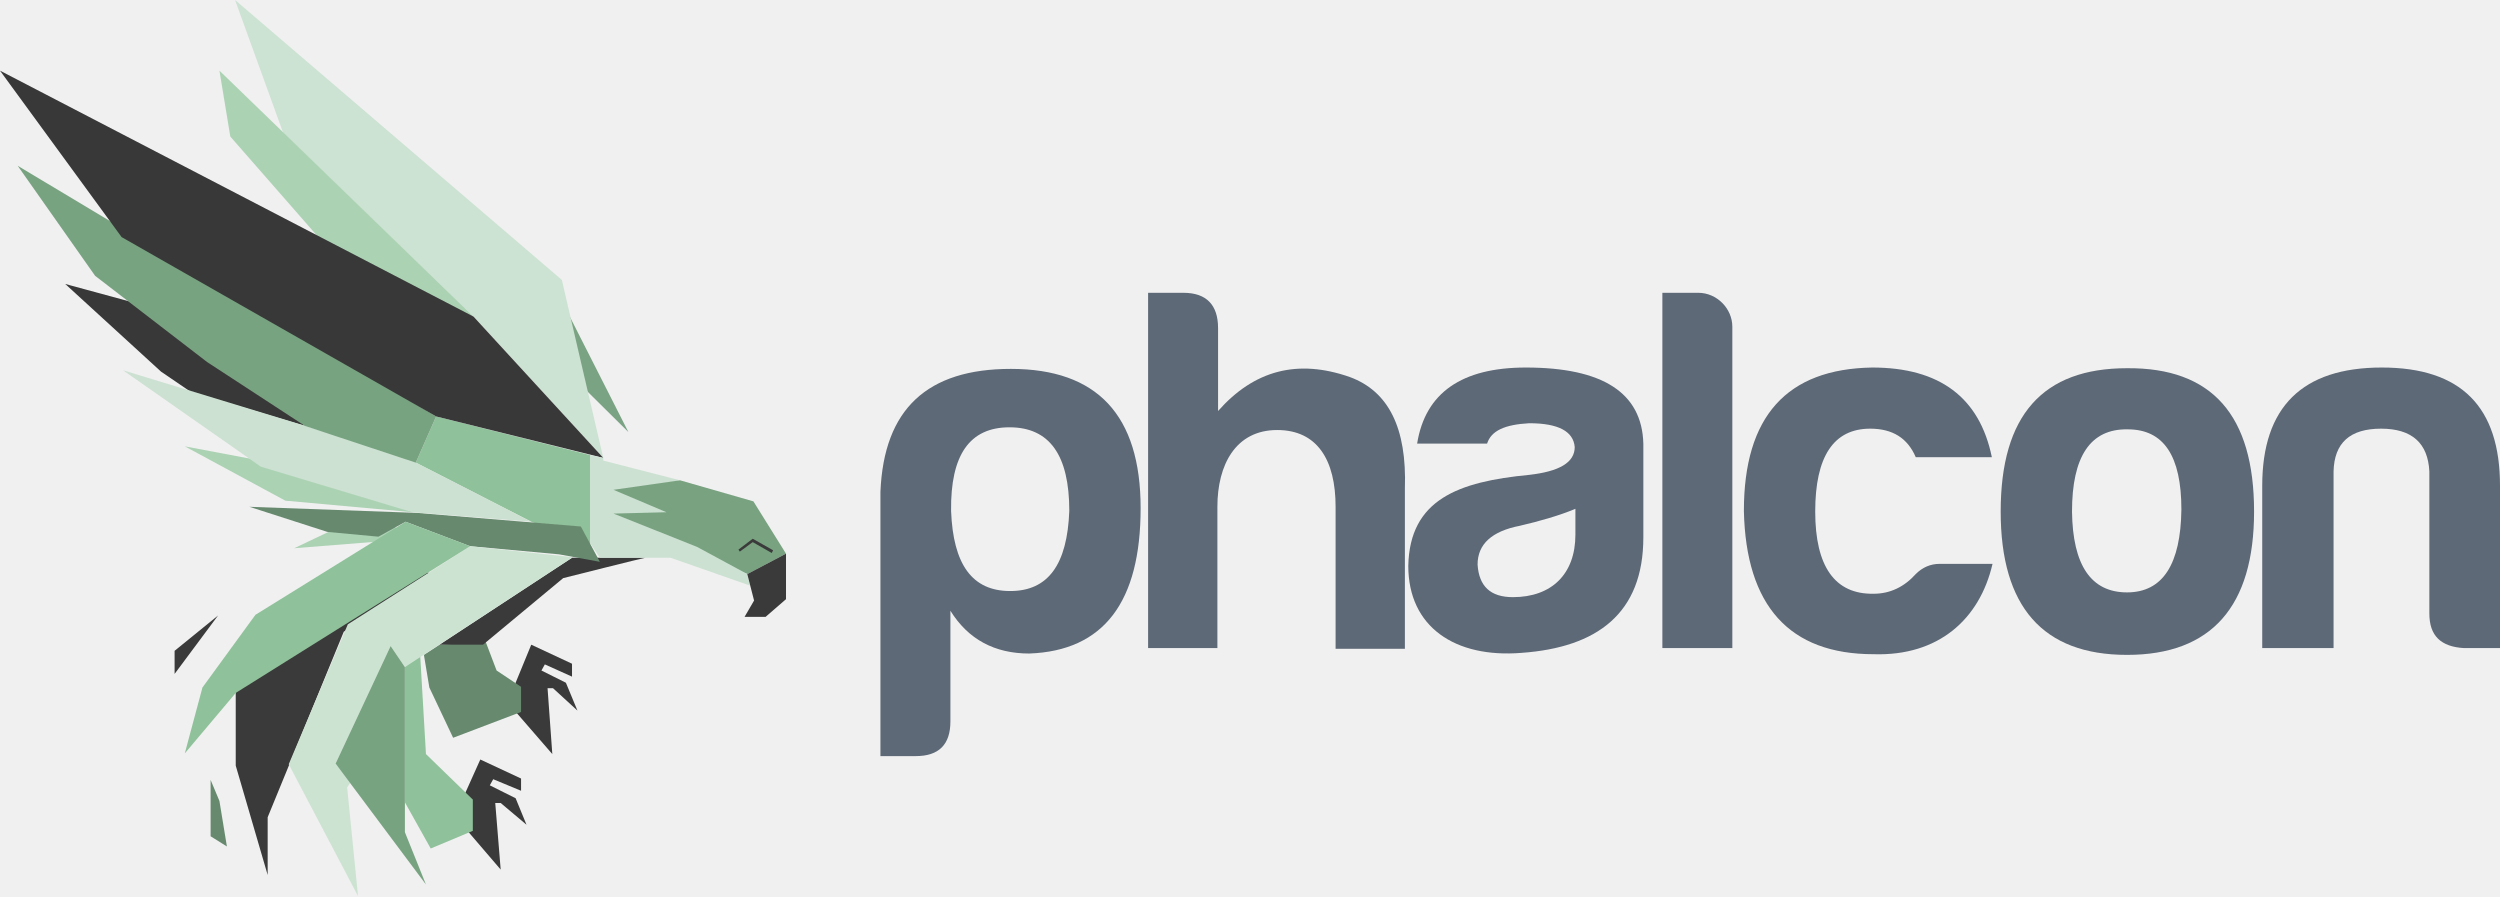
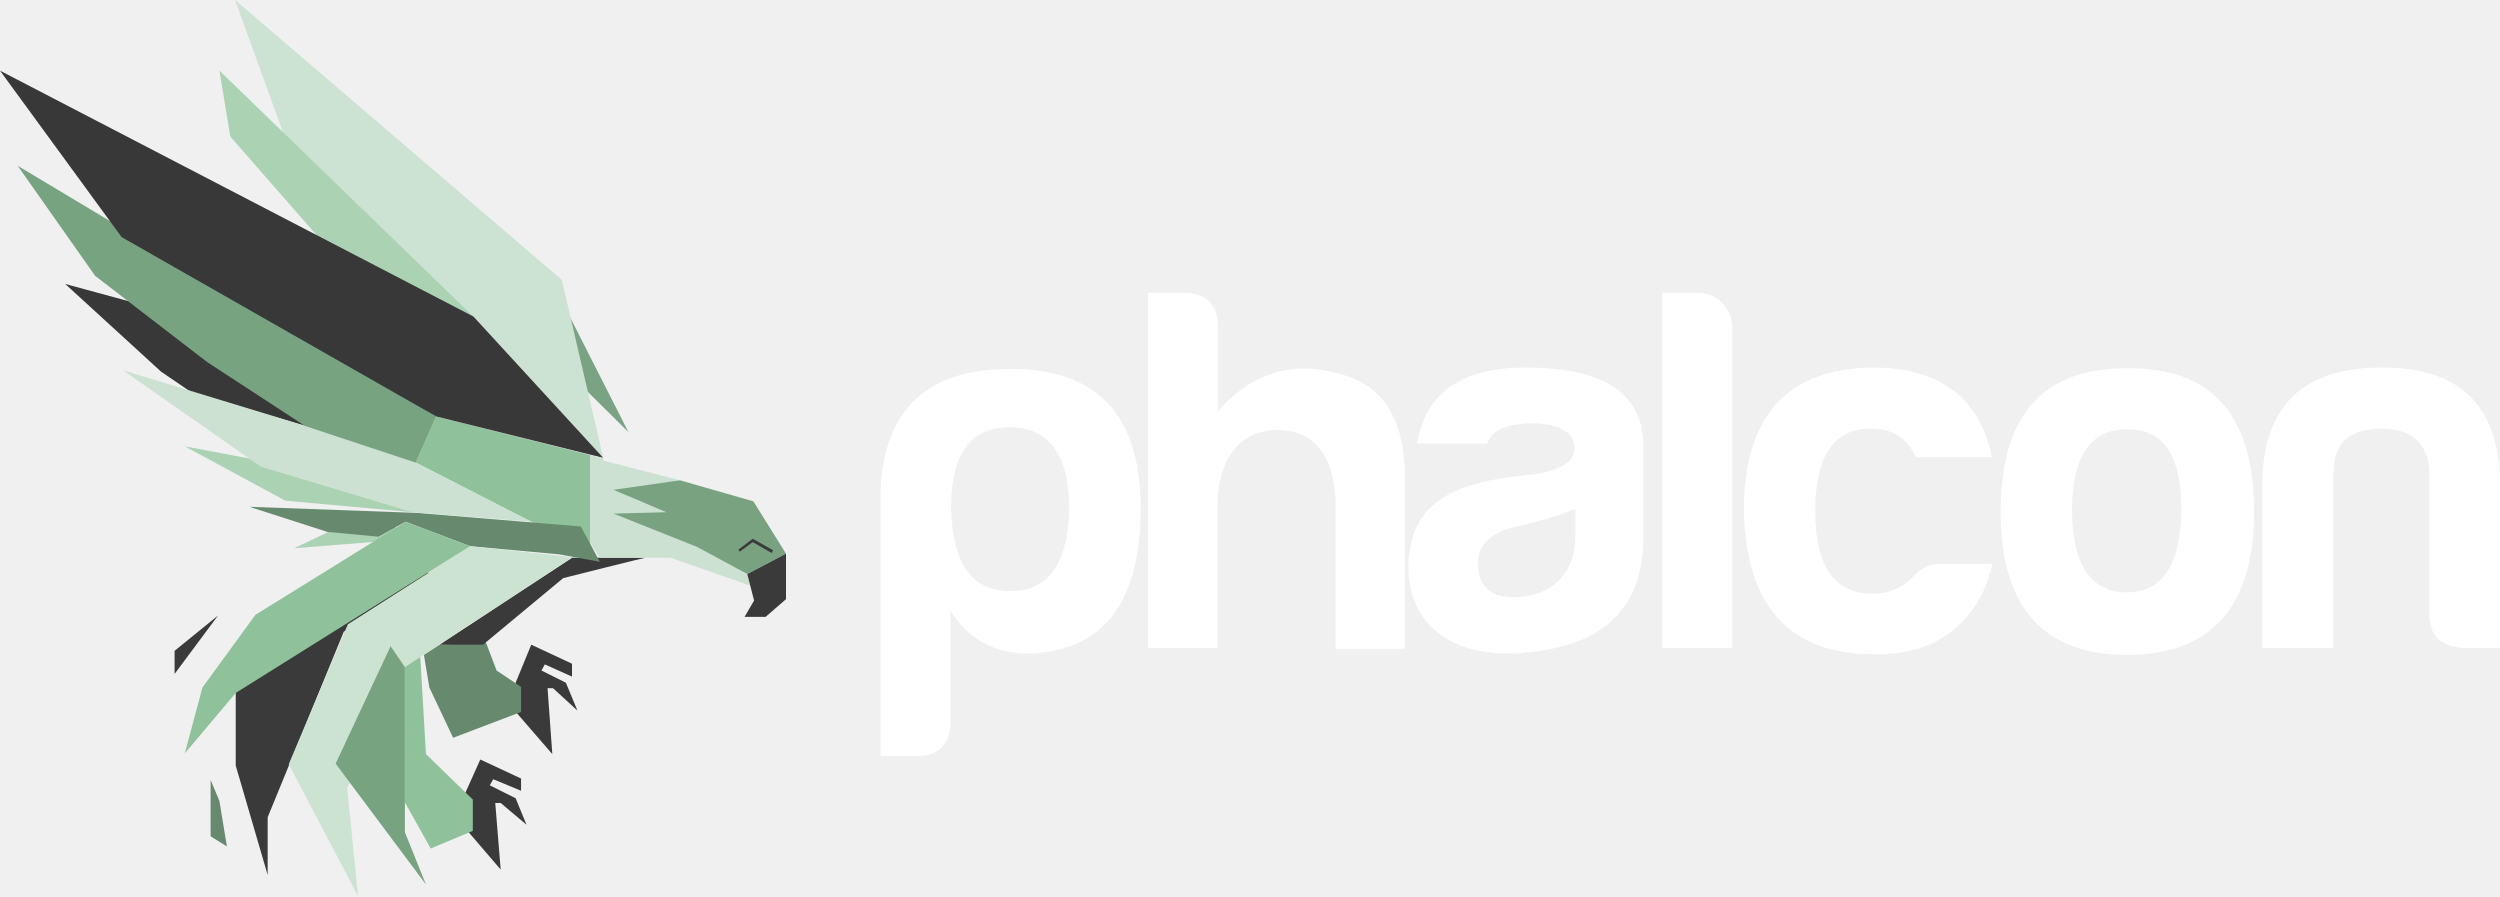
- <svg xmlns="http://www.w3.org/2000/svg" version="1.1" id="Layer_1" x="0px" y="0px" viewBox="0 0 368 132" style="enable-background:new 0 0 368 132;" xml:space="preserve">
-   <style type="text/css">
- 	.st0{fill:#78A381;}
- 	.st1{fill:#ACD2B4;}
- 	.st2{fill:#3A3A3A;}
- 	.st3{fill:#8FC19A;}
- 	.st4{fill:#678A6F;}
- 	.st5{fill:#79A281;}
- 	.st6{fill:#7AA383;}
- 	.st7{fill:#CCE2D2;}
- 	.st8{fill:#393839;}
- 	.st9{fill:#CCE1D1;}
- 	.st10{fill:#CDE3D2;}
- 	.st11{fill:#5e6977}
- </style>
-   <g>
-     <g>
-       <path class="st11" d="M139.9,106.2c0,3.4-1.7,5.1-5.1,5.1h-5.2V72.4c0.5-12.2,6.9-18.1,19.2-18.1c12.7,0,19.1,6.8,19.1,20.5    c0,13.8-5.4,21-16.4,21.4c-5.1,0-9-2.1-11.6-6.3V106.2z M148.7,87c5.6,0,8.4-3.9,8.7-11.8c0-8.2-2.9-12.3-8.8-12.3    c-5.9,0-8.7,4.1-8.6,12.3C140.3,83.1,143.1,87,148.7,87z" />
-       <path class="st11" d="M188,63.3c-6.1,0-8.8,5.1-8.8,11.3v20.8H169V43.1h5.2c3.4,0,5.1,1.8,5.1,5.2v12.2c5.3-6,11.7-7.7,19.4-5    c5.7,2.1,8.4,7.5,8.1,16.4v23.6h-10.2V74.6C196.6,67.7,193.9,63.3,188,63.3z" />
-       <path class="st11" d="M218.9,65.3h-10.3c1.2-7.5,6.6-11.2,16-11.2c11.3,0,17.1,3.7,17.3,11.2v13.8c0,11.2-6.8,16.2-17.9,17    c-9.8,0.8-16.7-3.8-16.7-12.8c0.2-9.8,7.4-12.4,17.8-13.4c4.4-0.5,6.7-1.8,6.7-4.1c-0.2-2.3-2.4-3.5-6.7-3.5    C221.5,62.5,219.5,63.4,218.9,65.3z M231.9,78.7v-3.8c-2.4,1-5.2,1.8-8.2,2.5c-4.1,0.8-6.2,2.7-6.2,5.7c0.2,3.2,1.9,4.8,5.2,4.8    C228.4,87.9,231.9,84.5,231.9,78.7z" />
-       <path class="st11" d="M255,48.1v47.3h-10.3V43.1h5.3C252.7,43.1,255,45.4,255,48.1z" />
-       <path class="st11" d="M275.8,96.3c-12.4,0-18.8-7.1-19.1-21.1c0-13.9,6.3-20.9,18.9-21.1c9.9,0,15.8,4.4,17.6,13.2H282    c-1.2-2.8-3.4-4.2-6.7-4.2c-5.4,0-8.1,4.1-8.1,12.2s2.9,12.2,8.6,12.1c2.4,0,4.5-1,6.2-2.9c1-1,2.2-1.5,3.5-1.5h7.8    C291.4,91.2,285.3,96.6,275.8,96.3z" />
-       <path class="st11" d="M331.8,75.3c0,14-6.3,21.1-18.7,21.1c-12.4,0-18.6-7.1-18.6-21.1c0-14.2,6.2-21.1,18.6-21.1    C325.6,54.1,331.8,61.1,331.8,75.3z M305,75.3c0.1,7.9,2.8,11.9,8.1,11.9c5.3,0,7.9-4.2,8-12.2c0-7.9-2.6-11.8-7.9-11.8    C307.7,63.1,305,67.2,305,75.3z" />
-       <path class="st11" d="M362.7,95.4c-3.4-0.2-5.1-1.8-5.1-5.1V69.4c-0.2-4.2-2.6-6.3-7.1-6.3c-4.6,0-6.9,2.1-7,6.3v26H333V71.5    c0-11.6,5.9-17.4,17.6-17.4c11.7,0,17.4,5.8,17.4,17.4v23.9H362.7z" />
-     </g>
-     <g>
-       <g>
-         <polygon class="st1" points="49.4,77.8 43.3,80.7 55.9,79.7 58.3,77.8 57.6,76.6    " />
+ <svg xmlns="http://www.w3.org/2000/svg" width="368px" height="132px" viewBox="0 0 368 132" version="1.1">
+   <g id="Page-1" stroke="none" stroke-width="1" fill="none" fill-rule="evenodd">
+     <g id="phalcon-logo-transparent-black" fill-rule="nonzero">
+       <g id="Group" transform="translate(129, 43)" fill="#FFFFFF">
+         <path d="M10.9,63.2 C10.9,66.6 9.2,68.3 5.8,68.3 L0.6,68.3 L0.6,29.4 C1.1,17.2 7.5,11.3 19.8,11.3 C32.5,11.3 38.9,18.1 38.9,31.8 C38.9,45.6 33.5,52.8 22.5,53.2 C17.4,53.2 13.5,51.1 10.9,46.9 L10.9,63.2 Z M19.7,44 C25.3,44 28.1,40.1 28.4,32.2 C28.4,24 25.5,19.9 19.6,19.9 C13.7,19.9 10.9,24 11,32.2 C11.3,40.1 14.1,44 19.7,44 Z" id="Shape" />
+         <path d="M59,20.3 C52.9,20.3 50.2,25.4 50.2,31.6 L50.2,52.4 L40,52.4 L40,0.1 L45.2,0.1 C48.6,0.1 50.3,1.9 50.3,5.3 L50.3,17.5 C55.6,11.5 62,9.8 69.7,12.5 C75.4,14.6 78.1,20 77.8,28.9 L77.8,52.5 L67.6,52.5 L67.6,31.6 C67.6,24.7 64.9,20.3 59,20.3 Z" id="Path" />
+         <path d="M89.9,22.3 L79.6,22.3 C80.8,14.8 86.2,11.1 95.6,11.1 C106.9,11.1 112.7,14.8 112.9,22.3 L112.9,36.1 C112.9,47.3 106.1,52.3 95,53.1 C85.2,53.9 78.3,49.3 78.3,40.3 C78.5,30.5 85.7,27.9 96.1,26.9 C100.5,26.4 102.8,25.1 102.8,22.8 C102.6,20.5 100.4,19.3 96.1,19.3 C92.5,19.5 90.5,20.4 89.9,22.3 Z M102.9,35.7 L102.9,31.9 C100.5,32.9 97.7,33.7 94.7,34.4 C90.6,35.2 88.5,37.1 88.5,40.1 C88.7,43.3 90.4,44.9 93.7,44.9 C99.4,44.9 102.9,41.5 102.9,35.7 Z" id="Shape" />
+         <path d="M126,5.1 L126,52.4 L115.7,52.4 L115.7,0.1 L121,0.1 C123.7,0.1 126,2.4 126,5.1 Z" id="Path" />
+         <path d="M146.8,53.3 C134.4,53.3 128,46.2 127.7,32.2 C127.7,18.3 134,11.3 146.6,11.1 C156.5,11.1 162.4,15.5 164.2,24.3 L153,24.3 C151.8,21.5 149.6,20.1 146.3,20.1 C140.9,20.1 138.2,24.2 138.2,32.3 C138.2,40.4 141.1,44.5 146.8,44.4 C149.2,44.4 151.3,43.4 153,41.5 C154,40.5 155.2,40 156.5,40 L164.3,40 C162.4,48.2 156.3,53.6 146.8,53.3 Z" id="Path" />
+         <path d="M202.8,32.3 C202.8,46.3 196.5,53.4 184.1,53.4 C171.7,53.4 165.5,46.3 165.5,32.3 C165.5,18.1 171.7,11.2 184.1,11.2 C196.6,11.1 202.8,18.1 202.8,32.3 Z M176,32.3 C176.1,40.2 178.8,44.2 184.1,44.2 C189.4,44.2 192,40 192.1,32 C192.1,24.1 189.5,20.2 184.2,20.2 C178.7,20.1 176,24.2 176,32.3 Z" id="Shape" />
+         <path d="M233.7,52.4 C230.3,52.2 228.6,50.6 228.6,47.3 L228.6,26.4 C228.4,22.2 226,20.1 221.5,20.1 C216.9,20.1 214.6,22.2 214.5,26.4 L214.5,52.4 L204,52.4 L204,28.5 C204,16.9 209.9,11.1 221.6,11.1 C233.3,11.1 239,16.9 239,28.5 L239,52.4 L233.7,52.4 Z" id="Path" />
      </g>
-       <g>
-         <polygon class="st2" points="68.5,116.7 70.7,111.8 76.7,114.6 76.7,116.4 72.6,114.7 72.1,115.6 75.9,117.5 77.5,121.4      73.7,118.2 72.9,118.2 73.7,128 68.9,122.4    " />
-       </g>
-       <g>
-         <polygon class="st3" points="61.8,95.6 62.7,111 69.6,117.7 69.6,122.3 63.4,124.9 59.6,118.1 59.6,98.2 61.2,95.1    " />
-       </g>
-       <g>
-         <polygon class="st2" points="75.9,100.5 78.2,94.9 84.2,97.7 84.2,99.6 80.2,97.8 79.7,98.7 83.3,100.5 85,104.6 81.4,101.3      80.6,101.3 81.3,111 76.1,105    " />
-       </g>
-       <g>
-         <polygon class="st4" points="71.5,94.5 73.1,98.7 76.7,101.1 76.7,104.8 66.7,108.6 63.2,101.2 62.4,96.4 64.7,94.9    " />
-       </g>
-       <g>
-         <polygon class="st2" points="34.7,100.5 34.7,112.7 39.4,128.8 39.4,120.3 50.6,93 63.4,84.4 53.5,81.8    " />
-       </g>
-       <g>
-         <path class="st2" d="M95,82.1c-0.2,0-12.1,3-12.1,3l-11.8,9.8h-6.4l19.5-12.8H95z" />
-       </g>
-       <g>
-         <polygon class="st5" points="100.1,70.7 110.9,73.8 115.7,81.5 110,84.5 88.8,75.8 88.3,69.9    " />
-       </g>
-       <g>
-         <polygon class="st2" points="113.6,81.4 110.8,79.8 108.9,81.2 108.7,80.9 110.8,79.3 113.8,81    " />
-       </g>
-       <g>
-         <polygon class="st3" points="64.2,61.3 86.9,67 86.9,80.1 78.2,76.8 61.2,68.1    " />
-       </g>
-       <g>
-         <polygon class="st6" points="82.6,44.1 92.5,63.6 82.3,53.5    " />
-       </g>
-       <g>
-         <polygon class="st7" points="88.8,67.4 82.7,41.2 34.6,0 41.7,19.6 69.7,46.6    " />
-       </g>
-       <g>
-         <polygon class="st1" points="32.3,10.4 33.9,20.1 51.4,40.1 69.7,46.6    " />
-       </g>
-       <g>
-         <polygon class="st8" points="9.6,41.8 29.1,47.1 44.9,62.7 28.1,57.7 23.7,54.7    " />
-       </g>
-       <g>
-         <polygon class="st1" points="27.2,65.7 61.1,72.1 60.7,75.4 42,73.7    " />
-       </g>
-       <g>
-         <polygon class="st4" points="36.7,74.6 61.4,75.5 85.5,77.5 88.3,82.7 82.3,81.6 69.2,80.4 59.7,76.8 55.7,79 48.2,78.3    " />
-       </g>
-       <g>
-         <polygon class="st9" points="18.1,54.5 59.1,67 78.2,76.8 60.7,75.4 38.4,68.7    " />
-       </g>
-       <g>
-         <polygon class="st0" points="2.6,24.4 14,40.6 30.5,53.3 44.9,62.7 61.2,68.1 64.2,61.3    " />
-       </g>
-       <g>
-         <polygon class="st8" points="0,10.4 17.9,34.9 64.2,61.3 88.8,67.4 69.7,46.6    " />
-       </g>
-       <g>
-         <polygon class="st9" points="86.9,67 88.8,67.4 88.8,67.8 100.1,70.7 90.3,72.1 98.1,75.4 90.3,75.6 102.6,80.5 110,84.5      110.4,86.2 98.7,82.1 88.3,82.1 86.9,80    " />
-       </g>
-       <g>
-         <polygon class="st2" points="115.7,81.5 115.7,88.2 112.7,90.8 109.6,90.8 111,88.4 110,84.5    " />
-       </g>
-       <g>
-         <polygon class="st10" points="84.2,82.1 59.6,98.2 57.5,95.1 49.4,112.4 51.6,115.2 51.1,115.9 52.7,131.9 42.5,112.5 51.2,91.9      69.2,80.4 84.2,82    " />
-       </g>
-       <g>
-         <polygon class="st3" points="59.7,76.8 69.2,80.4 34.7,102 27.2,110.9 29.8,101.2 37.6,90.5    " />
-       </g>
-       <g>
-         <polygon class="st0" points="59.6,98.2 59.6,122.5 62.7,130.2 49.4,112.4 57.5,95.1    " />
-       </g>
-       <g>
-         <polygon class="st2" points="32.1,90.6 25.7,95.8 25.7,99.2    " />
-       </g>
-       <g>
-         <polygon class="st4" points="31,114.8 32.3,117.9 33.4,124.6 31,123.1    " />
+       <g id="Group">
+         <polygon id="Path" fill="#ACD2B4" points="49.4 77.8 43.3 80.7 55.9 79.7 58.3 77.8 57.6 76.6" />
+         <polygon id="Path" fill="#3A3A3A" points="68.5 116.7 70.7 111.8 76.7 114.6 76.7 116.4 72.6 114.7 72.1 115.6 75.9 117.5 77.5 121.4 73.7 118.2 72.9 118.2 73.7 128 68.9 122.4" />
+         <polygon id="Path" fill="#8FC19A" points="61.8 95.6 62.7 111 69.6 117.7 69.6 122.3 63.4 124.9 59.6 118.1 59.6 98.2 61.2 95.1" />
+         <polygon id="Path" fill="#3A3A3A" points="75.9 100.5 78.2 94.9 84.2 97.7 84.2 99.6 80.2 97.8 79.7 98.7 83.3 100.5 85 104.6 81.4 101.3 80.6 101.3 81.3 111 76.1 105" />
+         <polygon id="Path" fill="#678A6F" points="71.5 94.5 73.1 98.7 76.7 101.1 76.7 104.8 66.7 108.6 63.2 101.2 62.4 96.4 64.7 94.9" />
+         <polygon id="Path" fill="#3A3A3A" points="34.7 100.5 34.7 112.7 39.4 128.8 39.4 120.3 50.6 93 63.4 84.4 53.5 81.8" />
+         <path d="M95,82.1 C94.8,82.1 82.9,85.1 82.9,85.1 L71.1,94.9 L64.7,94.9 L84.2,82.1 L95,82.1 Z" id="Path" fill="#3A3A3A" />
+         <polygon id="Path" fill="#79A281" points="100.1 70.7 110.9 73.8 115.7 81.5 110 84.5 88.8 75.8 88.3 69.9" />
+         <polygon id="Path" fill="#3A3A3A" points="113.6 81.4 110.8 79.8 108.9 81.2 108.7 80.9 110.8 79.3 113.8 81" />
+         <polygon id="Path" fill="#8FC19A" points="64.2 61.3 86.9 67 86.9 80.1 78.2 76.8 61.2 68.1" />
+         <polygon id="Path" fill="#7AA383" points="82.6 44.1 92.5 63.6 82.3 53.5" />
+         <polygon id="Path" fill="#CCE2D2" points="88.8 67.4 82.7 41.2 34.6 0 41.7 19.6 69.7 46.6" />
+         <polygon id="Path" fill="#ACD2B4" points="32.3 10.4 33.9 20.1 51.4 40.1 69.7 46.6" />
+         <polygon id="Path" fill="#393839" points="9.6 41.8 29.1 47.1 44.9 62.7 28.1 57.7 23.7 54.7" />
+         <polygon id="Path" fill="#ACD2B4" points="27.2 65.7 61.1 72.1 60.7 75.4 42 73.7" />
+         <polygon id="Path" fill="#678A6F" points="36.7 74.6 61.4 75.5 85.5 77.5 88.3 82.7 82.3 81.6 69.2 80.4 59.7 76.8 55.7 79 48.2 78.3" />
+         <polygon id="Path" fill="#CCE1D1" points="18.1 54.5 59.1 67 78.2 76.8 60.7 75.4 38.4 68.7" />
+         <polygon id="Path" fill="#78A381" points="2.6 24.4 14 40.6 30.5 53.3 44.9 62.7 61.2 68.1 64.2 61.3" />
+         <polygon id="Path" fill="#393839" points="0 10.4 17.9 34.9 64.2 61.3 88.8 67.4 69.7 46.6" />
+         <polygon id="Path" fill="#CCE1D1" points="86.9 67 88.8 67.4 88.8 67.8 100.1 70.7 90.3 72.1 98.1 75.4 90.3 75.6 102.6 80.5 110 84.5 110.4 86.2 98.7 82.1 88.3 82.1 86.9 80" />
+         <polygon id="Path" fill="#3A3A3A" points="115.7 81.5 115.7 88.2 112.7 90.8 109.6 90.8 111 88.4 110 84.5" />
+         <polygon id="Path" fill="#CDE3D2" points="84.2 82.1 59.6 98.2 57.5 95.1 49.4 112.4 51.6 115.2 51.1 115.9 52.7 131.9 42.5 112.5 51.2 91.9 69.2 80.4 84.2 82" />
+         <polygon id="Path" fill="#8FC19A" points="59.7 76.8 69.2 80.4 34.7 102 27.2 110.9 29.8 101.2 37.6 90.5" />
+         <polygon id="Path" fill="#78A381" points="59.6 98.2 59.6 122.5 62.7 130.2 49.4 112.4 57.5 95.1" />
+         <polygon id="Path" fill="#3A3A3A" points="32.1 90.6 25.7 95.8 25.7 99.2" />
+         <polygon id="Path" fill="#678A6F" points="31 114.8 32.3 117.9 33.4 124.6 31 123.1" />
      </g>
    </g>
  </g>
</svg>
